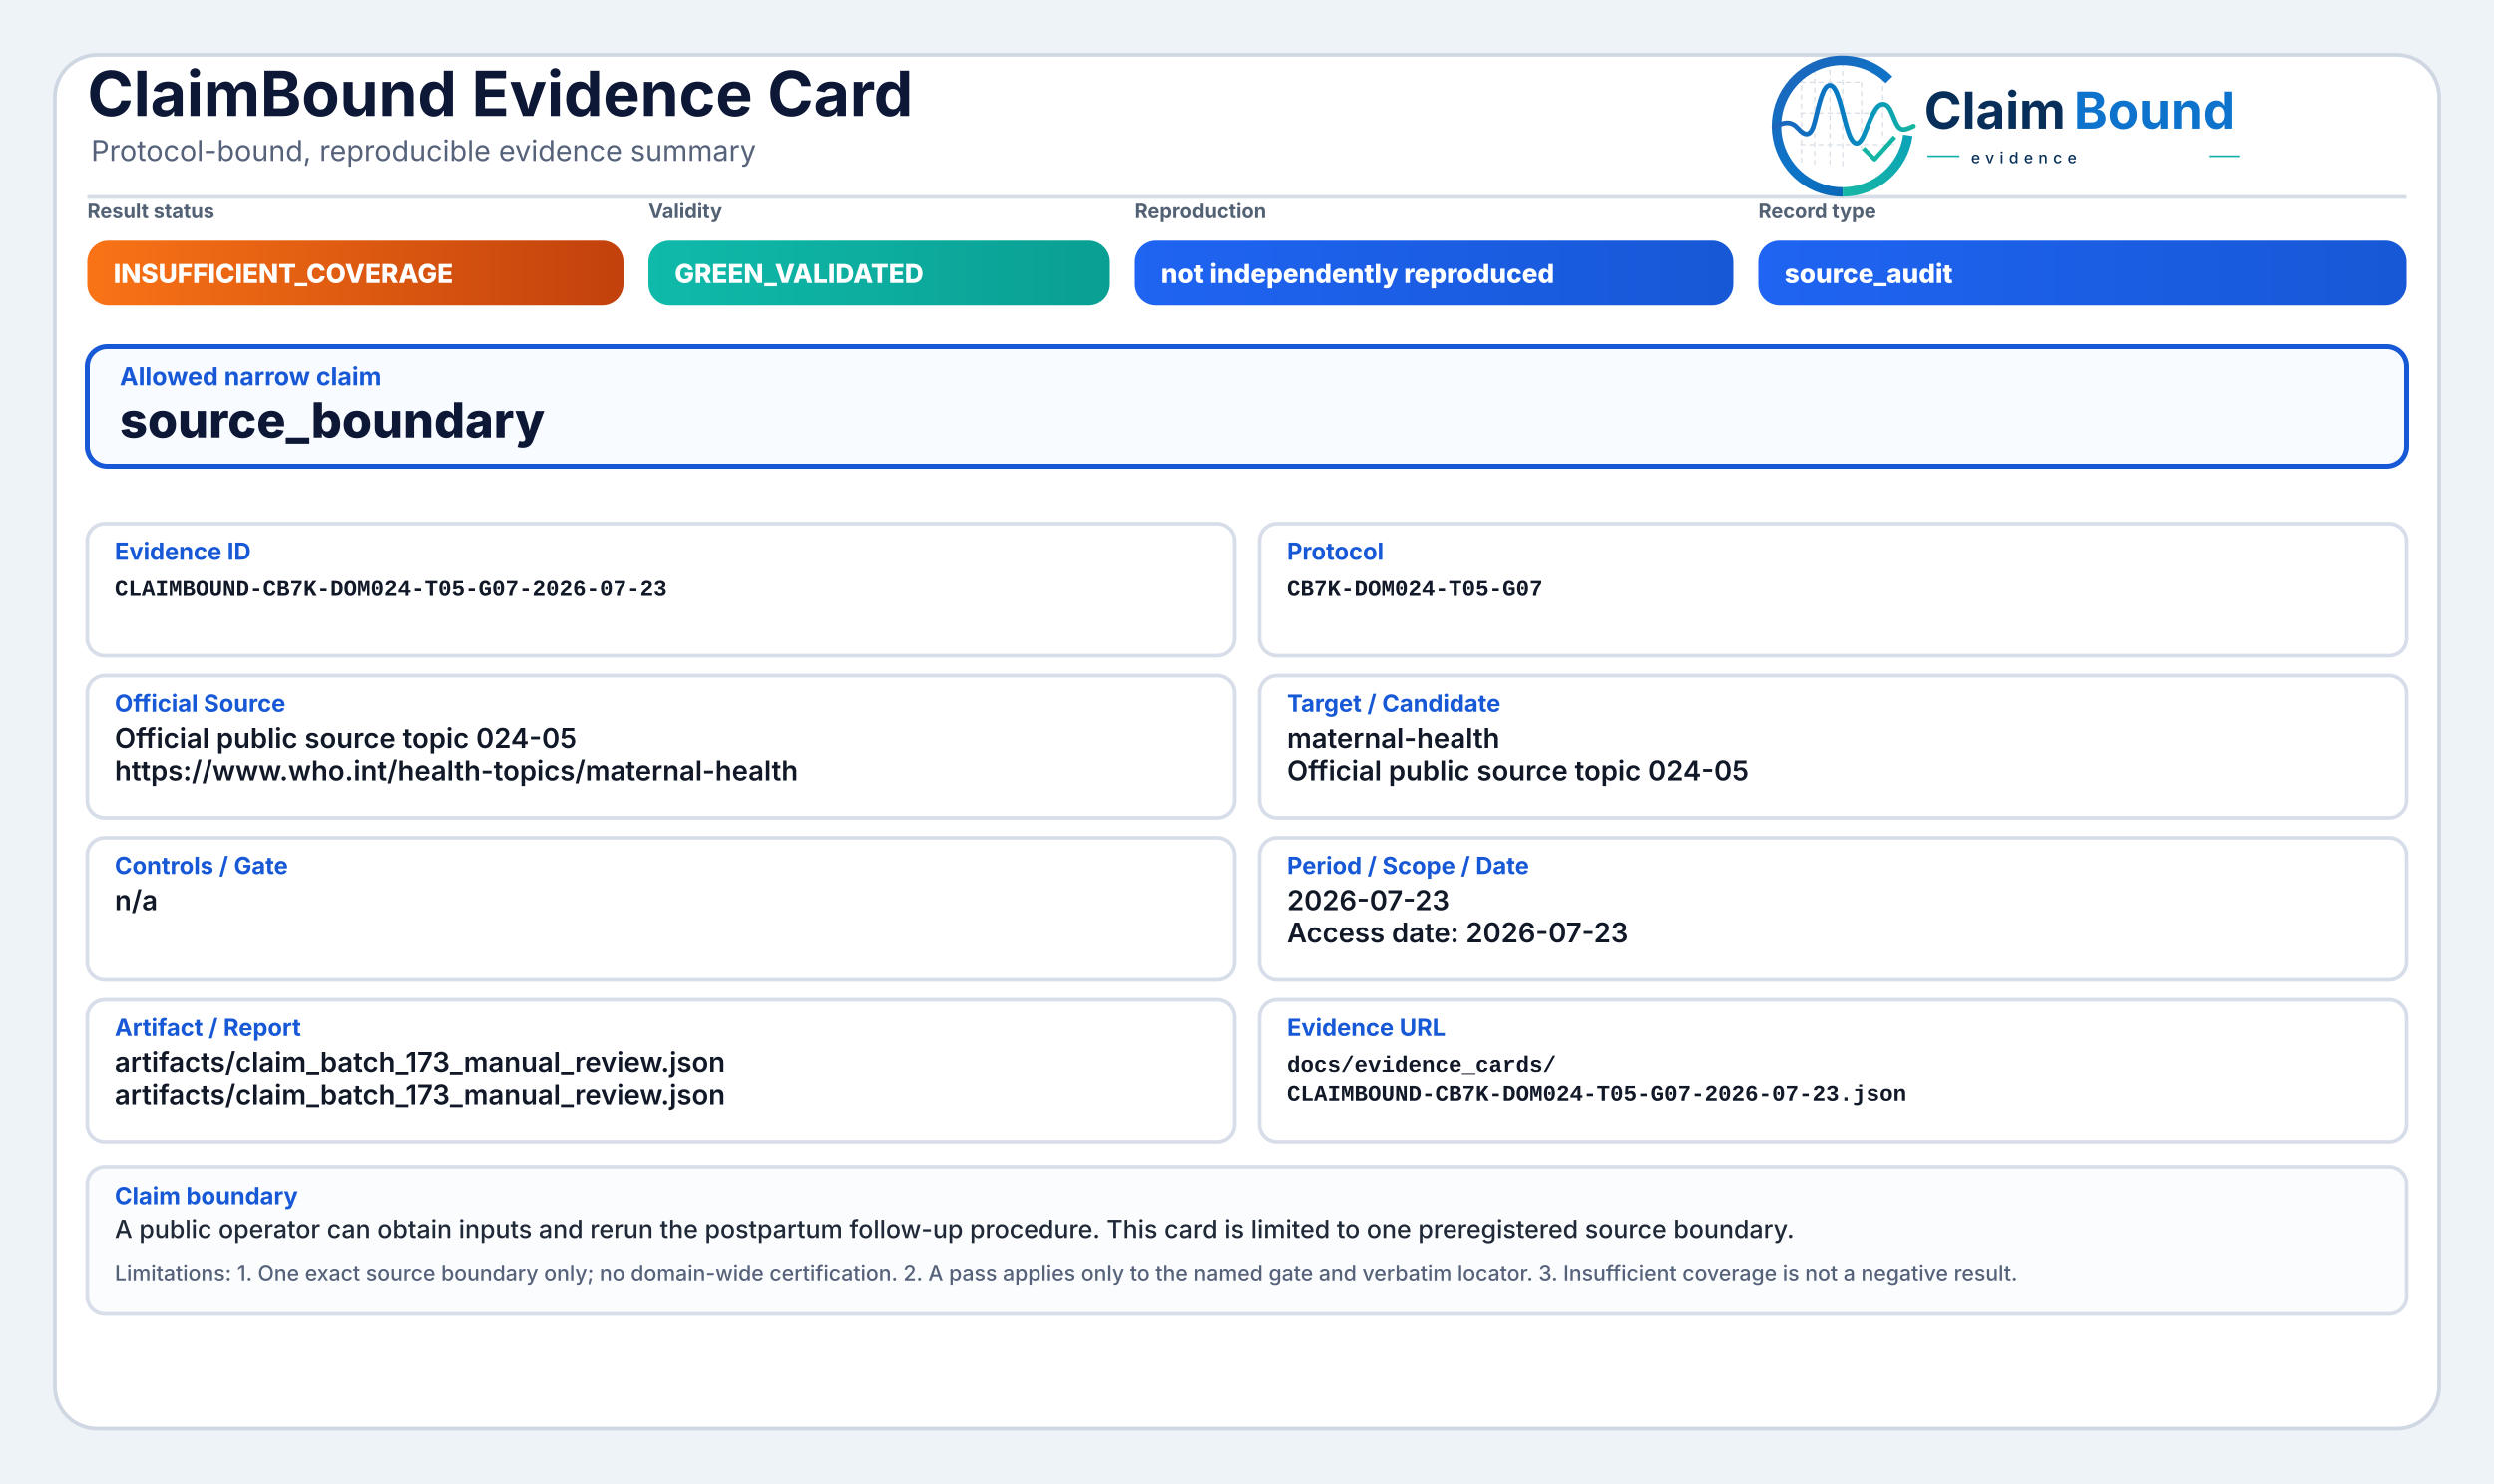
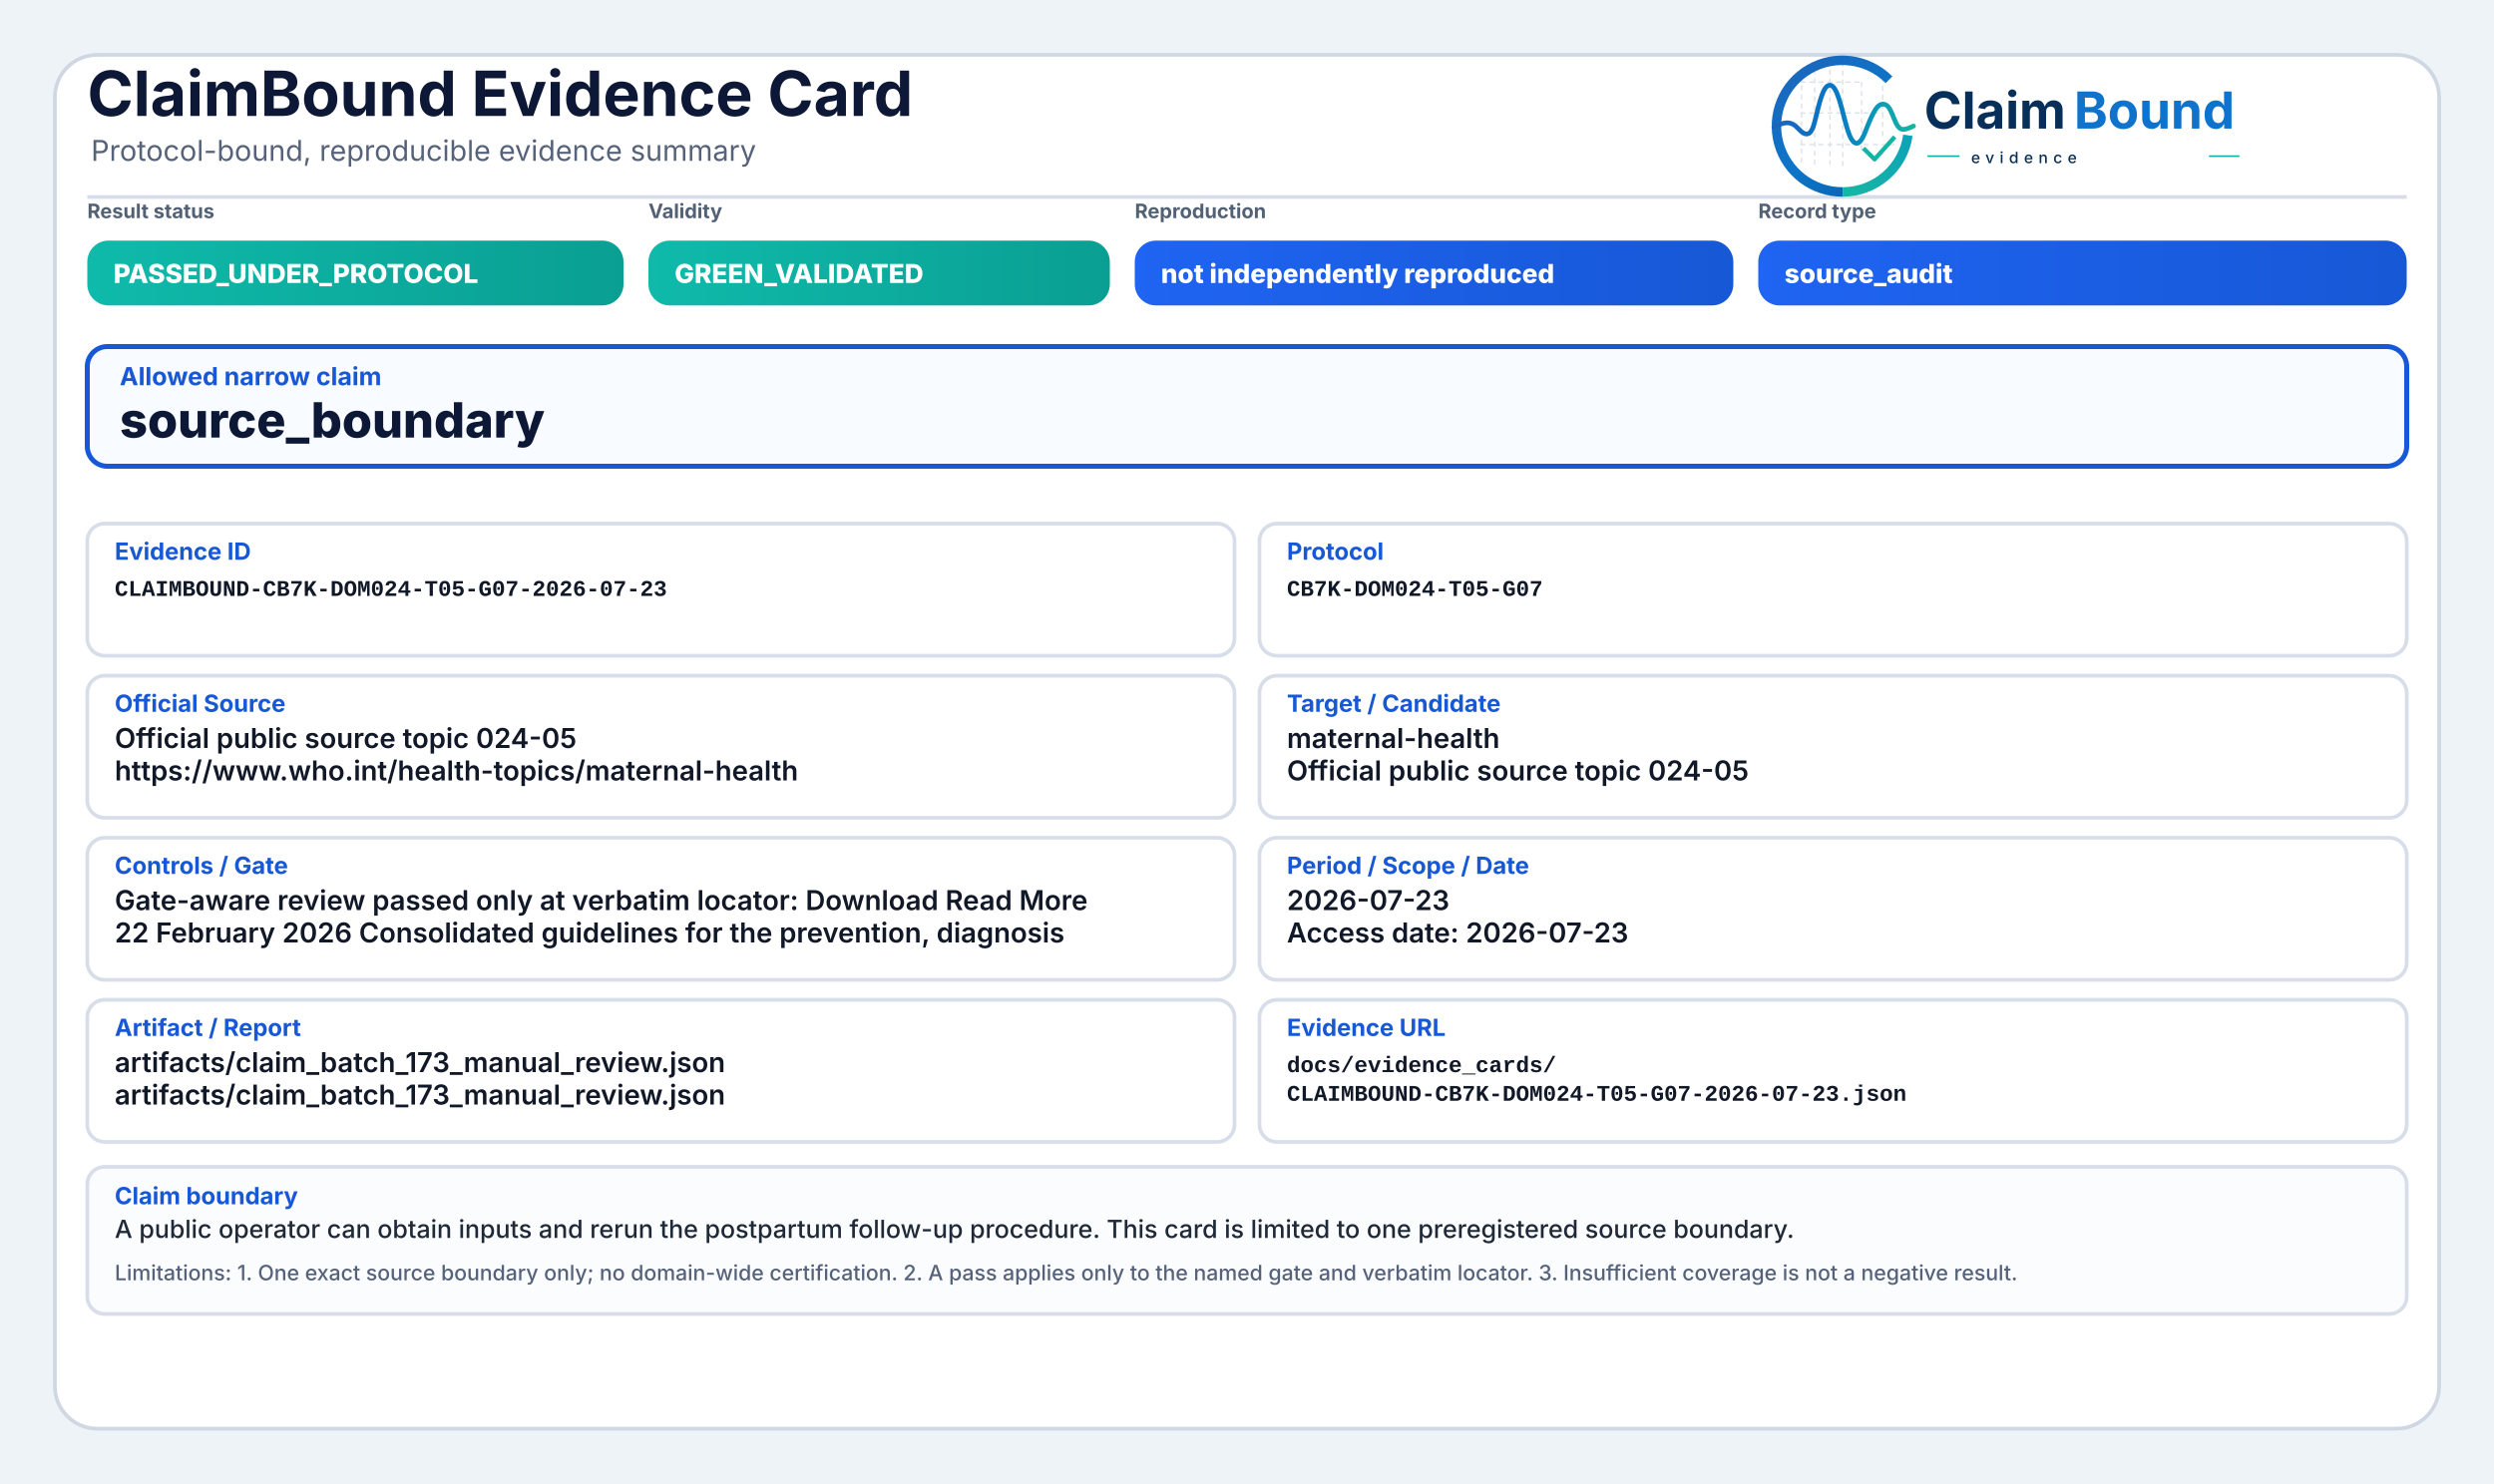
<svg xmlns="http://www.w3.org/2000/svg" width="2000" height="1190" viewBox="0 0 2000 1190" role="img" aria-label="ClaimBound Evidence Card">
  <defs>
    <linearGradient id="greenGrad" x1="0" y1="0" x2="1" y2="0">
      <stop offset="0%" stop-color="#0fbaaa" />
      <stop offset="100%" stop-color="#0a9f93" />
    </linearGradient>
    <linearGradient id="yellowGrad" x1="0" y1="0" x2="1" y2="0">
      <stop offset="0%" stop-color="#fbbf24" />
      <stop offset="100%" stop-color="#d97706" />
    </linearGradient>
    <linearGradient id="amberGrad" x1="0" y1="0" x2="1" y2="0">
      <stop offset="0%" stop-color="#f97316" />
      <stop offset="100%" stop-color="#c2410c" />
    </linearGradient>
    <linearGradient id="redGrad" x1="0" y1="0" x2="1" y2="0">
      <stop offset="0%" stop-color="#ef4444" />
      <stop offset="100%" stop-color="#b91c1c" />
    </linearGradient>
    <linearGradient id="grayGrad" x1="0" y1="0" x2="1" y2="0">
      <stop offset="0%" stop-color="#64748b" />
      <stop offset="100%" stop-color="#475569" />
    </linearGradient>
    <linearGradient id="blueGrad" x1="0" y1="0" x2="1" y2="0">
      <stop offset="0%" stop-color="#1f64f2" />
      <stop offset="100%" stop-color="#1758d6" />
    </linearGradient>
    <linearGradient id="logoRingBlue" x1="73" y1="453" x2="348" y2="793" gradientUnits="userSpaceOnUse">
      <stop offset="0" stop-color="#1E64BA" />
      <stop offset="0.55" stop-color="#0C75C8" />
      <stop offset="1" stop-color="#0A5FAB" />
    </linearGradient>
    <linearGradient id="logoRingTeal" x1="221" y1="792" x2="403" y2="594" gradientUnits="userSpaceOnUse">
      <stop offset="0" stop-color="#18B7A3" />
      <stop offset="1" stop-color="#089EBC" />
    </linearGradient>
    <linearGradient id="logoSignalGradient" x1="61" y1="628" x2="404" y2="628" gradientUnits="userSpaceOnUse">
      <stop offset="0" stop-color="#1E64BA" />
      <stop offset="0.43" stop-color="#0877C4" />
      <stop offset="0.72" stop-color="#0A97BB" />
      <stop offset="1" stop-color="#14B69E" />
    </linearGradient>
  </defs>
  <rect x="0" y="0" width="2000" height="1190" fill="#eef3f8" />
  <rect x="44" y="44" width="1912" height="1102" rx="34" fill="#ffffff" stroke="#cfd7e3" stroke-width="3" />
  <path d="M70 158 H1930" stroke="#d7dde7" stroke-width="3" />
  <text x="70" y="93" font-family="Inter, Segoe UI, Arial, sans-serif" font-size="50" font-weight="750" fill="#0d1736">ClaimBound Evidence Card</text>
  <text x="73" y="129" font-family="Inter, Segoe UI, Arial, sans-serif" font-size="23" font-weight="400" fill="#55627a">Protocol-bound, reproducible evidence summary</text>
  <g aria-label="ClaimBound evidence logo" transform="translate(1415,52) scale(0.33) translate(-40,-478)">
    <g stroke-linecap="butt" stroke-linejoin="round">
      <g stroke="#CBD3DC" stroke-width="3.2" stroke-linecap="round" stroke-dasharray="10 12" opacity="0.72">
        <path d="M130 507V714" />
        <path d="M162 490V719" />
        <path d="M199 491V719" />
        <path d="M230 471V726" />
        <path d="M276 521V690" />
        <path d="M327 508V650" />
        <path d="M128 520H277" />
        <path d="M128 595H327" />
        <path d="M128 672H355" />
      </g>
      <path d="M342.6 514.3A160 160 0 1 0 230 787" fill="none" stroke="url(#logoRingBlue)" stroke-width="23" />
      <path d="M230 787A160 160 0 0 0 388.4 649.3" fill="none" stroke="url(#logoRingTeal)" stroke-width="23" />
      <path d="M63 629.5C87 616.4 104.3 613.6 121.2 632.2C140.7 653.8 153.4 651.6 162.1 616.2C173.8 568.5 182.5 527.5 198.9 527.5C217.5 527.5 228.4 590.6 240.3 630.8C253.4 675.4 268.6 682.8 284.6 641.5C303.5 592.9 315.2 567.6 333.7 574.7C352.6 582 355.7 635.1 376.6 634.9C386.2 634.8 394 630.4 402 626.8" fill="none" stroke="url(#logoSignalGradient)" stroke-width="11.5" stroke-linecap="round" />
      <path d="M284 684.5L307.5 707.7L353 657" fill="none" stroke="#12B4A4" stroke-width="10.5" stroke-linecap="square" />
    </g>
    <text x="428" y="633" font-family="Inter, Segoe UI, Arial, sans-serif" font-size="124" font-weight="750" fill="#082F59" text-rendering="geometricPrecision">Claim</text>
    <text x="792" y="633" font-family="Inter, Segoe UI, Arial, sans-serif" font-size="124" font-weight="750" fill="#0E73CC" text-rendering="geometricPrecision">Bound</text>
    <line x1="436" y1="700" x2="514" y2="700" stroke="#11AFA9" stroke-width="4" />
    <text x="542" y="717" font-family="Inter, Segoe UI, Arial, sans-serif" font-size="38" font-weight="500" letter-spacing="13" fill="#082F59">evidence</text>
    <line x1="1120" y1="700" x2="1194" y2="700" stroke="#11AFA9" stroke-width="4" />
  </g>
  <text x="70" y="175" font-family="Inter, Segoe UI, Arial, sans-serif" font-size="16" font-weight="650" fill="#536174">Result status</text>
-   <rect x="70" y="193" width="430" height="52" rx="17" fill="url(#amberGrad)" />
-   <text x="91" y="227" font-family="Inter, Segoe UI, Arial, sans-serif" font-size="21" font-weight="800" fill="#ffffff">INSUFFICIENT_COVERAGE</text>
+   <rect x="70" y="193" width="430" height="52" rx="17" fill="url(#greenGrad)" />
+   <text x="91" y="227" font-family="Inter, Segoe UI, Arial, sans-serif" font-size="21" font-weight="800" fill="#ffffff">PASSED_UNDER_PROTOCOL</text>
  <text x="520" y="175" font-family="Inter, Segoe UI, Arial, sans-serif" font-size="16" font-weight="650" fill="#536174">Validity</text>
  <rect x="520" y="193" width="370" height="52" rx="17" fill="url(#greenGrad)" />
  <text x="541" y="227" font-family="Inter, Segoe UI, Arial, sans-serif" font-size="21" font-weight="800" fill="#ffffff">GREEN_VALIDATED</text>
  <text x="910" y="175" font-family="Inter, Segoe UI, Arial, sans-serif" font-size="16" font-weight="650" fill="#536174">Reproduction</text>
  <rect x="910" y="193" width="480" height="52" rx="17" fill="url(#blueGrad)" />
  <text x="931" y="227" font-family="Inter, Segoe UI, Arial, sans-serif" font-size="21" font-weight="800" fill="#ffffff">not independently reproduced</text>
  <text x="1410" y="175" font-family="Inter, Segoe UI, Arial, sans-serif" font-size="16" font-weight="650" fill="#536174">Record type</text>
  <rect x="1410" y="193" width="520" height="52" rx="17" fill="url(#blueGrad)" />
  <text x="1431" y="227" font-family="Inter, Segoe UI, Arial, sans-serif" font-size="21" font-weight="800" fill="#ffffff">source_audit</text>
  <rect x="70" y="278" width="1860" height="96" rx="16" fill="#f8fbff" stroke="#1758d6" stroke-width="4" />
  <text x="96" y="309" font-family="Inter, Segoe UI, Arial, sans-serif" font-size="20" font-weight="750" fill="#1758d6">Allowed narrow claim</text>
  <text x="96" y="351" font-family="Inter, Segoe UI, Arial, sans-serif" font-size="39" font-weight="800" fill="#0d1736">source_boundary</text>
  <rect x="70" y="420" width="920" height="106" rx="14" fill="#ffffff" stroke="#d8dee9" stroke-width="3" />
  <text x="92" y="449" font-family="Inter, Segoe UI, Arial, sans-serif" font-size="19" font-weight="750" fill="#1758d6">Evidence ID</text>
  <text x="92" y="478" font-family="SFMono-Regular, Consolas, Liberation Mono, monospace" font-size="18" font-weight="600" fill="#111827">CLAIMBOUND-CB7K-DOM024-T05-G07-2026-07-23</text>
  <rect x="1010" y="420" width="920" height="106" rx="14" fill="#ffffff" stroke="#d8dee9" stroke-width="3" />
  <text x="1032" y="449" font-family="Inter, Segoe UI, Arial, sans-serif" font-size="19" font-weight="750" fill="#1758d6">Protocol</text>
  <text x="1032" y="478" font-family="SFMono-Regular, Consolas, Liberation Mono, monospace" font-size="18" font-weight="600" fill="#111827">CB7K-DOM024-T05-G07</text>
  <rect x="70" y="542" width="920" height="114" rx="14" fill="#ffffff" stroke="#d8dee9" stroke-width="3" />
  <text x="92" y="571" font-family="Inter, Segoe UI, Arial, sans-serif" font-size="19" font-weight="750" fill="#1758d6">Official Source</text>
  <text x="92" y="600" font-family="Inter, Segoe UI, Arial, sans-serif" font-size="22" font-weight="600" fill="#111827">Official public source topic 024-05</text>
  <text x="92" y="626" font-family="Inter, Segoe UI, Arial, sans-serif" font-size="22" font-weight="600" fill="#111827">https://www.who.int/health-topics/maternal-health</text>
  <rect x="1010" y="542" width="920" height="114" rx="14" fill="#ffffff" stroke="#d8dee9" stroke-width="3" />
  <text x="1032" y="571" font-family="Inter, Segoe UI, Arial, sans-serif" font-size="19" font-weight="750" fill="#1758d6">Target / Candidate</text>
  <text x="1032" y="600" font-family="Inter, Segoe UI, Arial, sans-serif" font-size="22" font-weight="600" fill="#111827">maternal-health</text>
  <text x="1032" y="626" font-family="Inter, Segoe UI, Arial, sans-serif" font-size="22" font-weight="600" fill="#111827">Official public source topic 024-05</text>
  <rect x="70" y="672" width="920" height="114" rx="14" fill="#ffffff" stroke="#d8dee9" stroke-width="3" />
  <text x="92" y="701" font-family="Inter, Segoe UI, Arial, sans-serif" font-size="19" font-weight="750" fill="#1758d6">Controls / Gate</text>
-   <text x="92" y="730" font-family="Inter, Segoe UI, Arial, sans-serif" font-size="22" font-weight="600" fill="#111827">n/a</text>
+   <text x="92" y="730" font-family="Inter, Segoe UI, Arial, sans-serif" font-size="22" font-weight="600" fill="#111827">Gate-aware review passed only at verbatim locator: Download Read More</text>
+   <text x="92" y="756" font-family="Inter, Segoe UI, Arial, sans-serif" font-size="22" font-weight="600" fill="#111827">22 February 2026 Consolidated guidelines for the prevention, diagnosis</text>
  <rect x="1010" y="672" width="920" height="114" rx="14" fill="#ffffff" stroke="#d8dee9" stroke-width="3" />
  <text x="1032" y="701" font-family="Inter, Segoe UI, Arial, sans-serif" font-size="19" font-weight="750" fill="#1758d6">Period / Scope / Date</text>
  <text x="1032" y="730" font-family="Inter, Segoe UI, Arial, sans-serif" font-size="22" font-weight="600" fill="#111827">2026-07-23</text>
  <text x="1032" y="756" font-family="Inter, Segoe UI, Arial, sans-serif" font-size="22" font-weight="600" fill="#111827">Access date: 2026-07-23</text>
  <rect x="70" y="802" width="920" height="114" rx="14" fill="#ffffff" stroke="#d8dee9" stroke-width="3" />
  <text x="92" y="831" font-family="Inter, Segoe UI, Arial, sans-serif" font-size="19" font-weight="750" fill="#1758d6">Artifact / Report</text>
  <text x="92" y="860" font-family="Inter, Segoe UI, Arial, sans-serif" font-size="22" font-weight="600" fill="#111827">artifacts/claim_batch_173_manual_review.json</text>
  <text x="92" y="886" font-family="Inter, Segoe UI, Arial, sans-serif" font-size="22" font-weight="600" fill="#111827">artifacts/claim_batch_173_manual_review.json</text>
  <rect x="1010" y="802" width="920" height="114" rx="14" fill="#ffffff" stroke="#d8dee9" stroke-width="3" />
  <text x="1032" y="831" font-family="Inter, Segoe UI, Arial, sans-serif" font-size="19" font-weight="750" fill="#1758d6">Evidence URL</text>
  <text x="1032" y="860" font-family="SFMono-Regular, Consolas, Liberation Mono, monospace" font-size="18" font-weight="600" fill="#111827">docs/evidence_cards/</text>
  <text x="1032" y="883" font-family="SFMono-Regular, Consolas, Liberation Mono, monospace" font-size="18" font-weight="600" fill="#111827">CLAIMBOUND-CB7K-DOM024-T05-G07-2026-07-23.json</text>
  <rect x="70" y="936" width="1860" height="118" rx="14" fill="#fbfcfe" stroke="#d8dee9" stroke-width="3" />
  <text x="92" y="966" font-family="Inter, Segoe UI, Arial, sans-serif" font-size="19" font-weight="750" fill="#1758d6">Claim boundary</text>
  <text x="92" y="993" font-family="Inter, Segoe UI, Arial, sans-serif" font-size="20" font-weight="500" fill="#1f2937">A public operator can obtain inputs and rerun the postpartum follow-up procedure. This card is limited to one preregistered source boundary.</text>
  <text x="92" y="1027" font-family="Inter, Segoe UI, Arial, sans-serif" font-size="17" font-weight="500" fill="#55627a">Limitations: 1. One exact source boundary only; no domain-wide certification. 2. A pass applies only to the named gate and verbatim locator. 3. Insufficient coverage is not a negative result.</text>
</svg>
